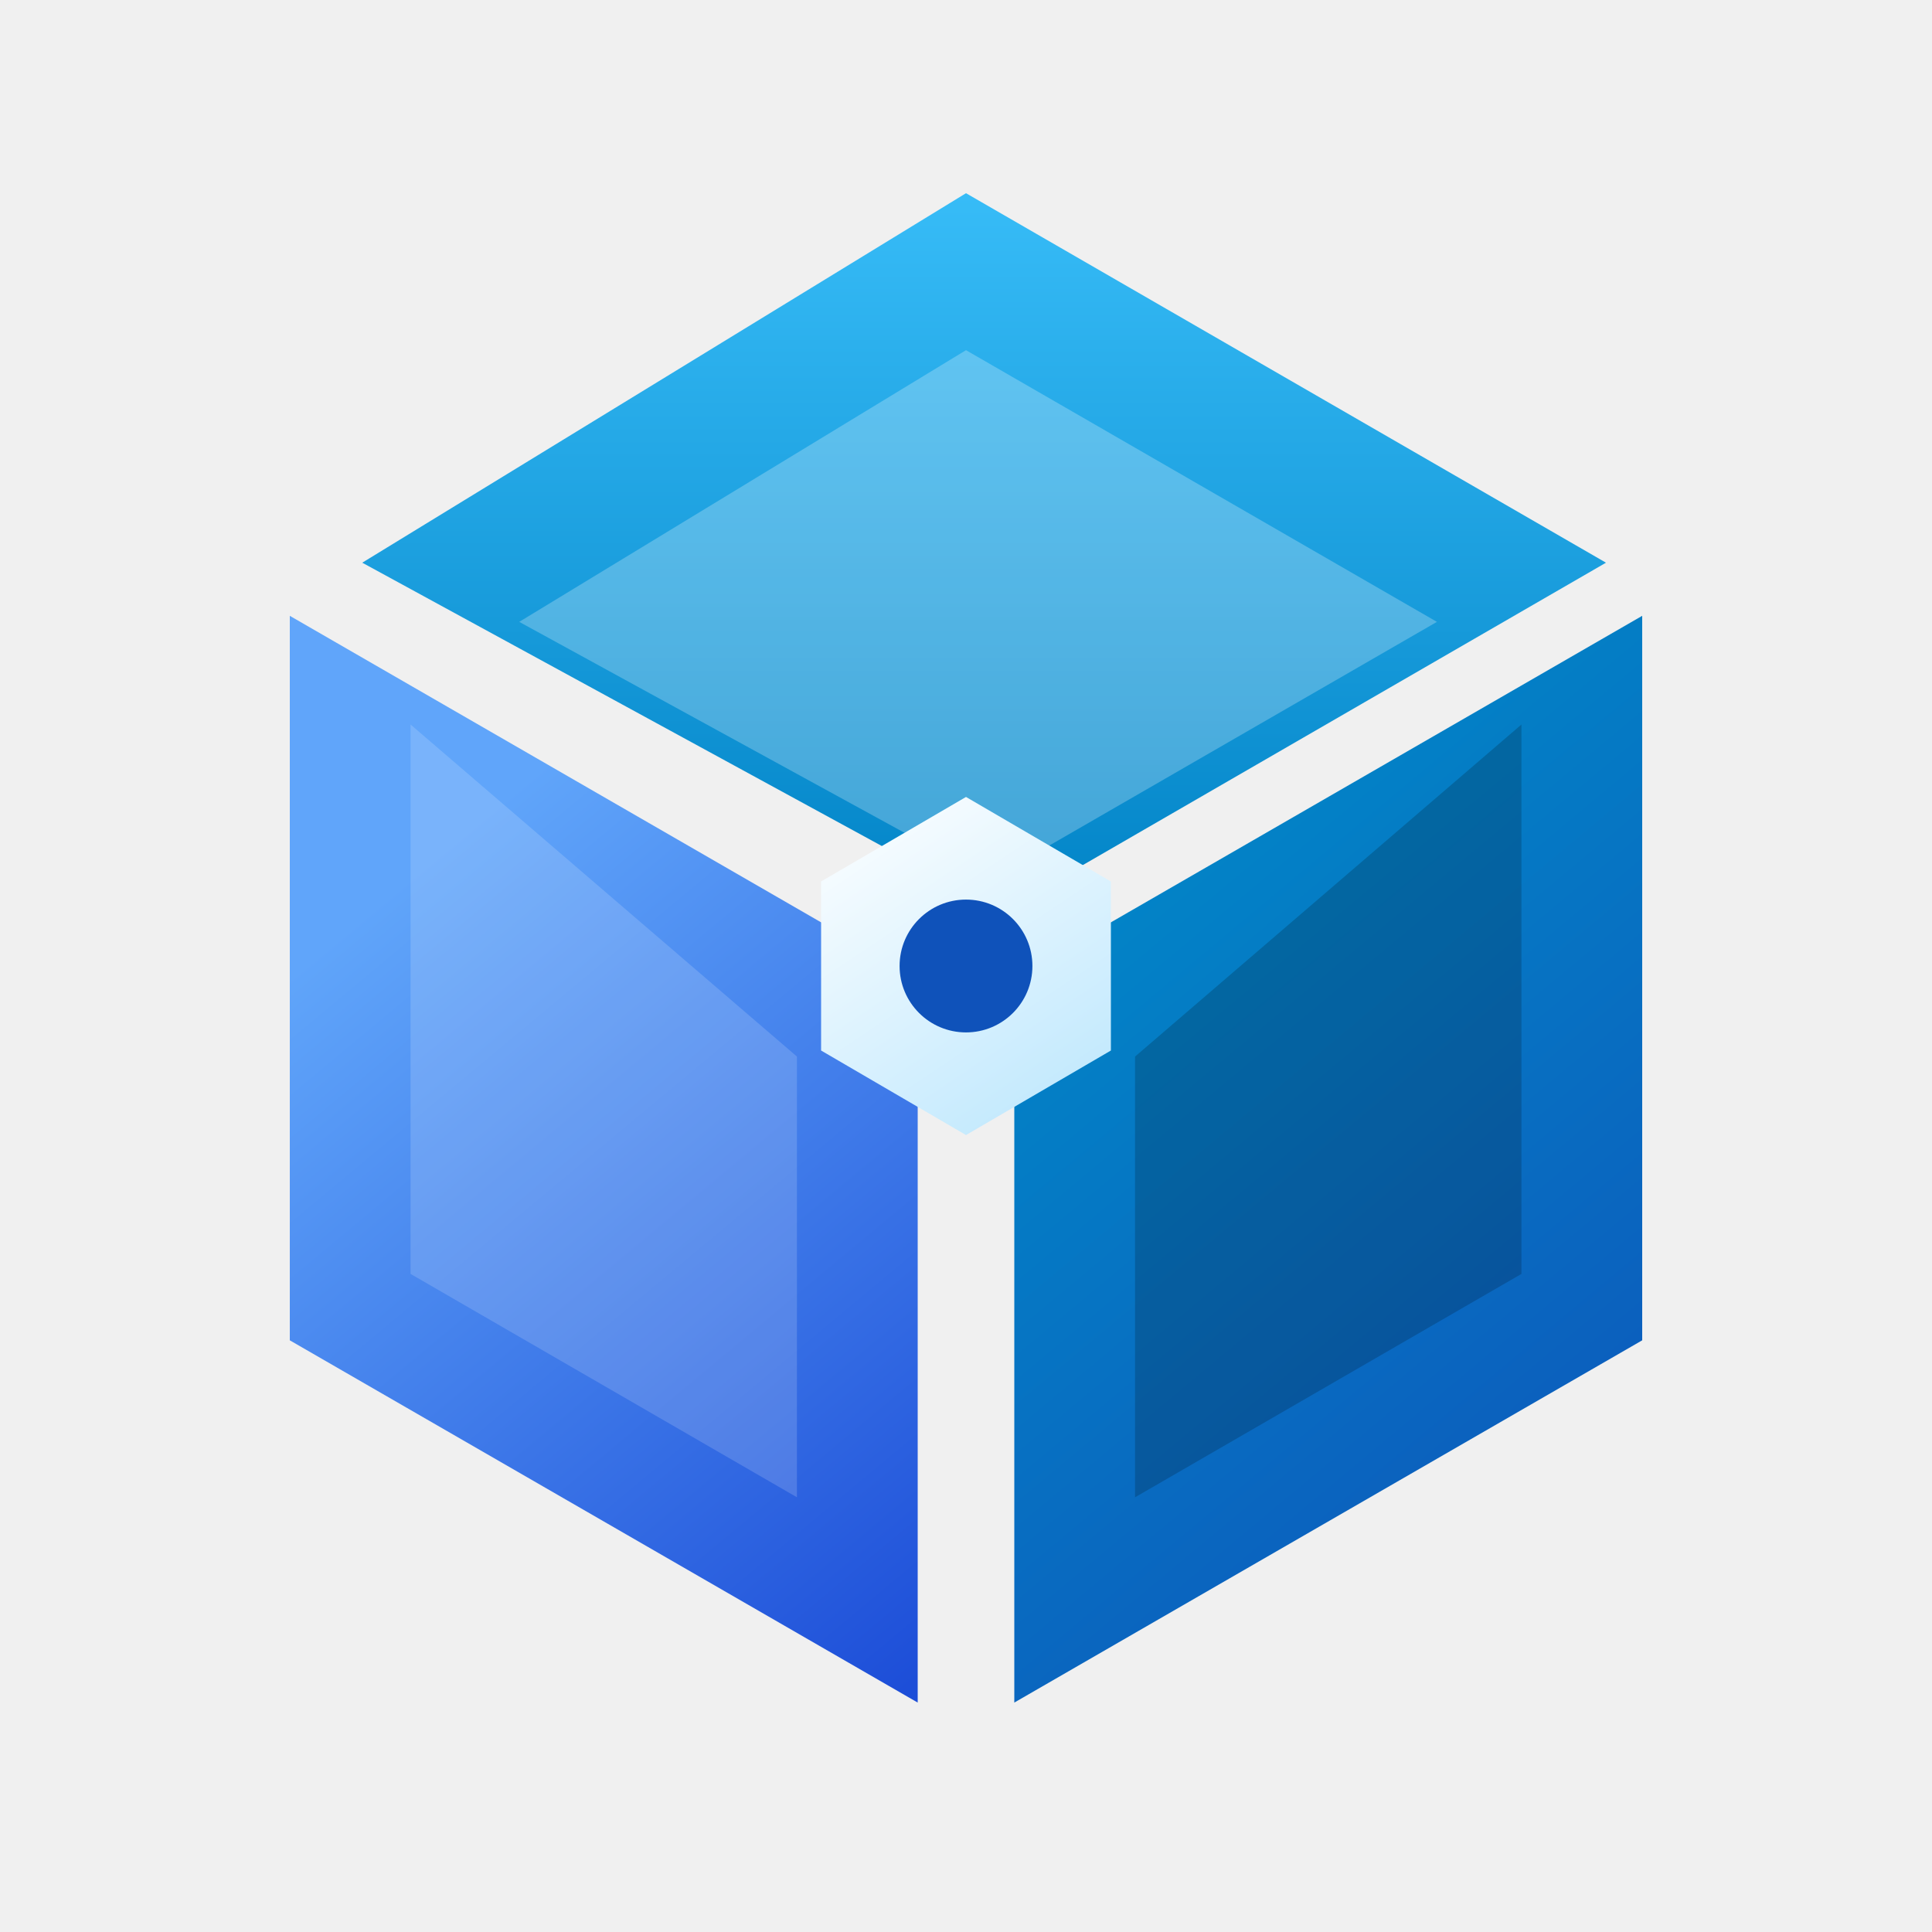
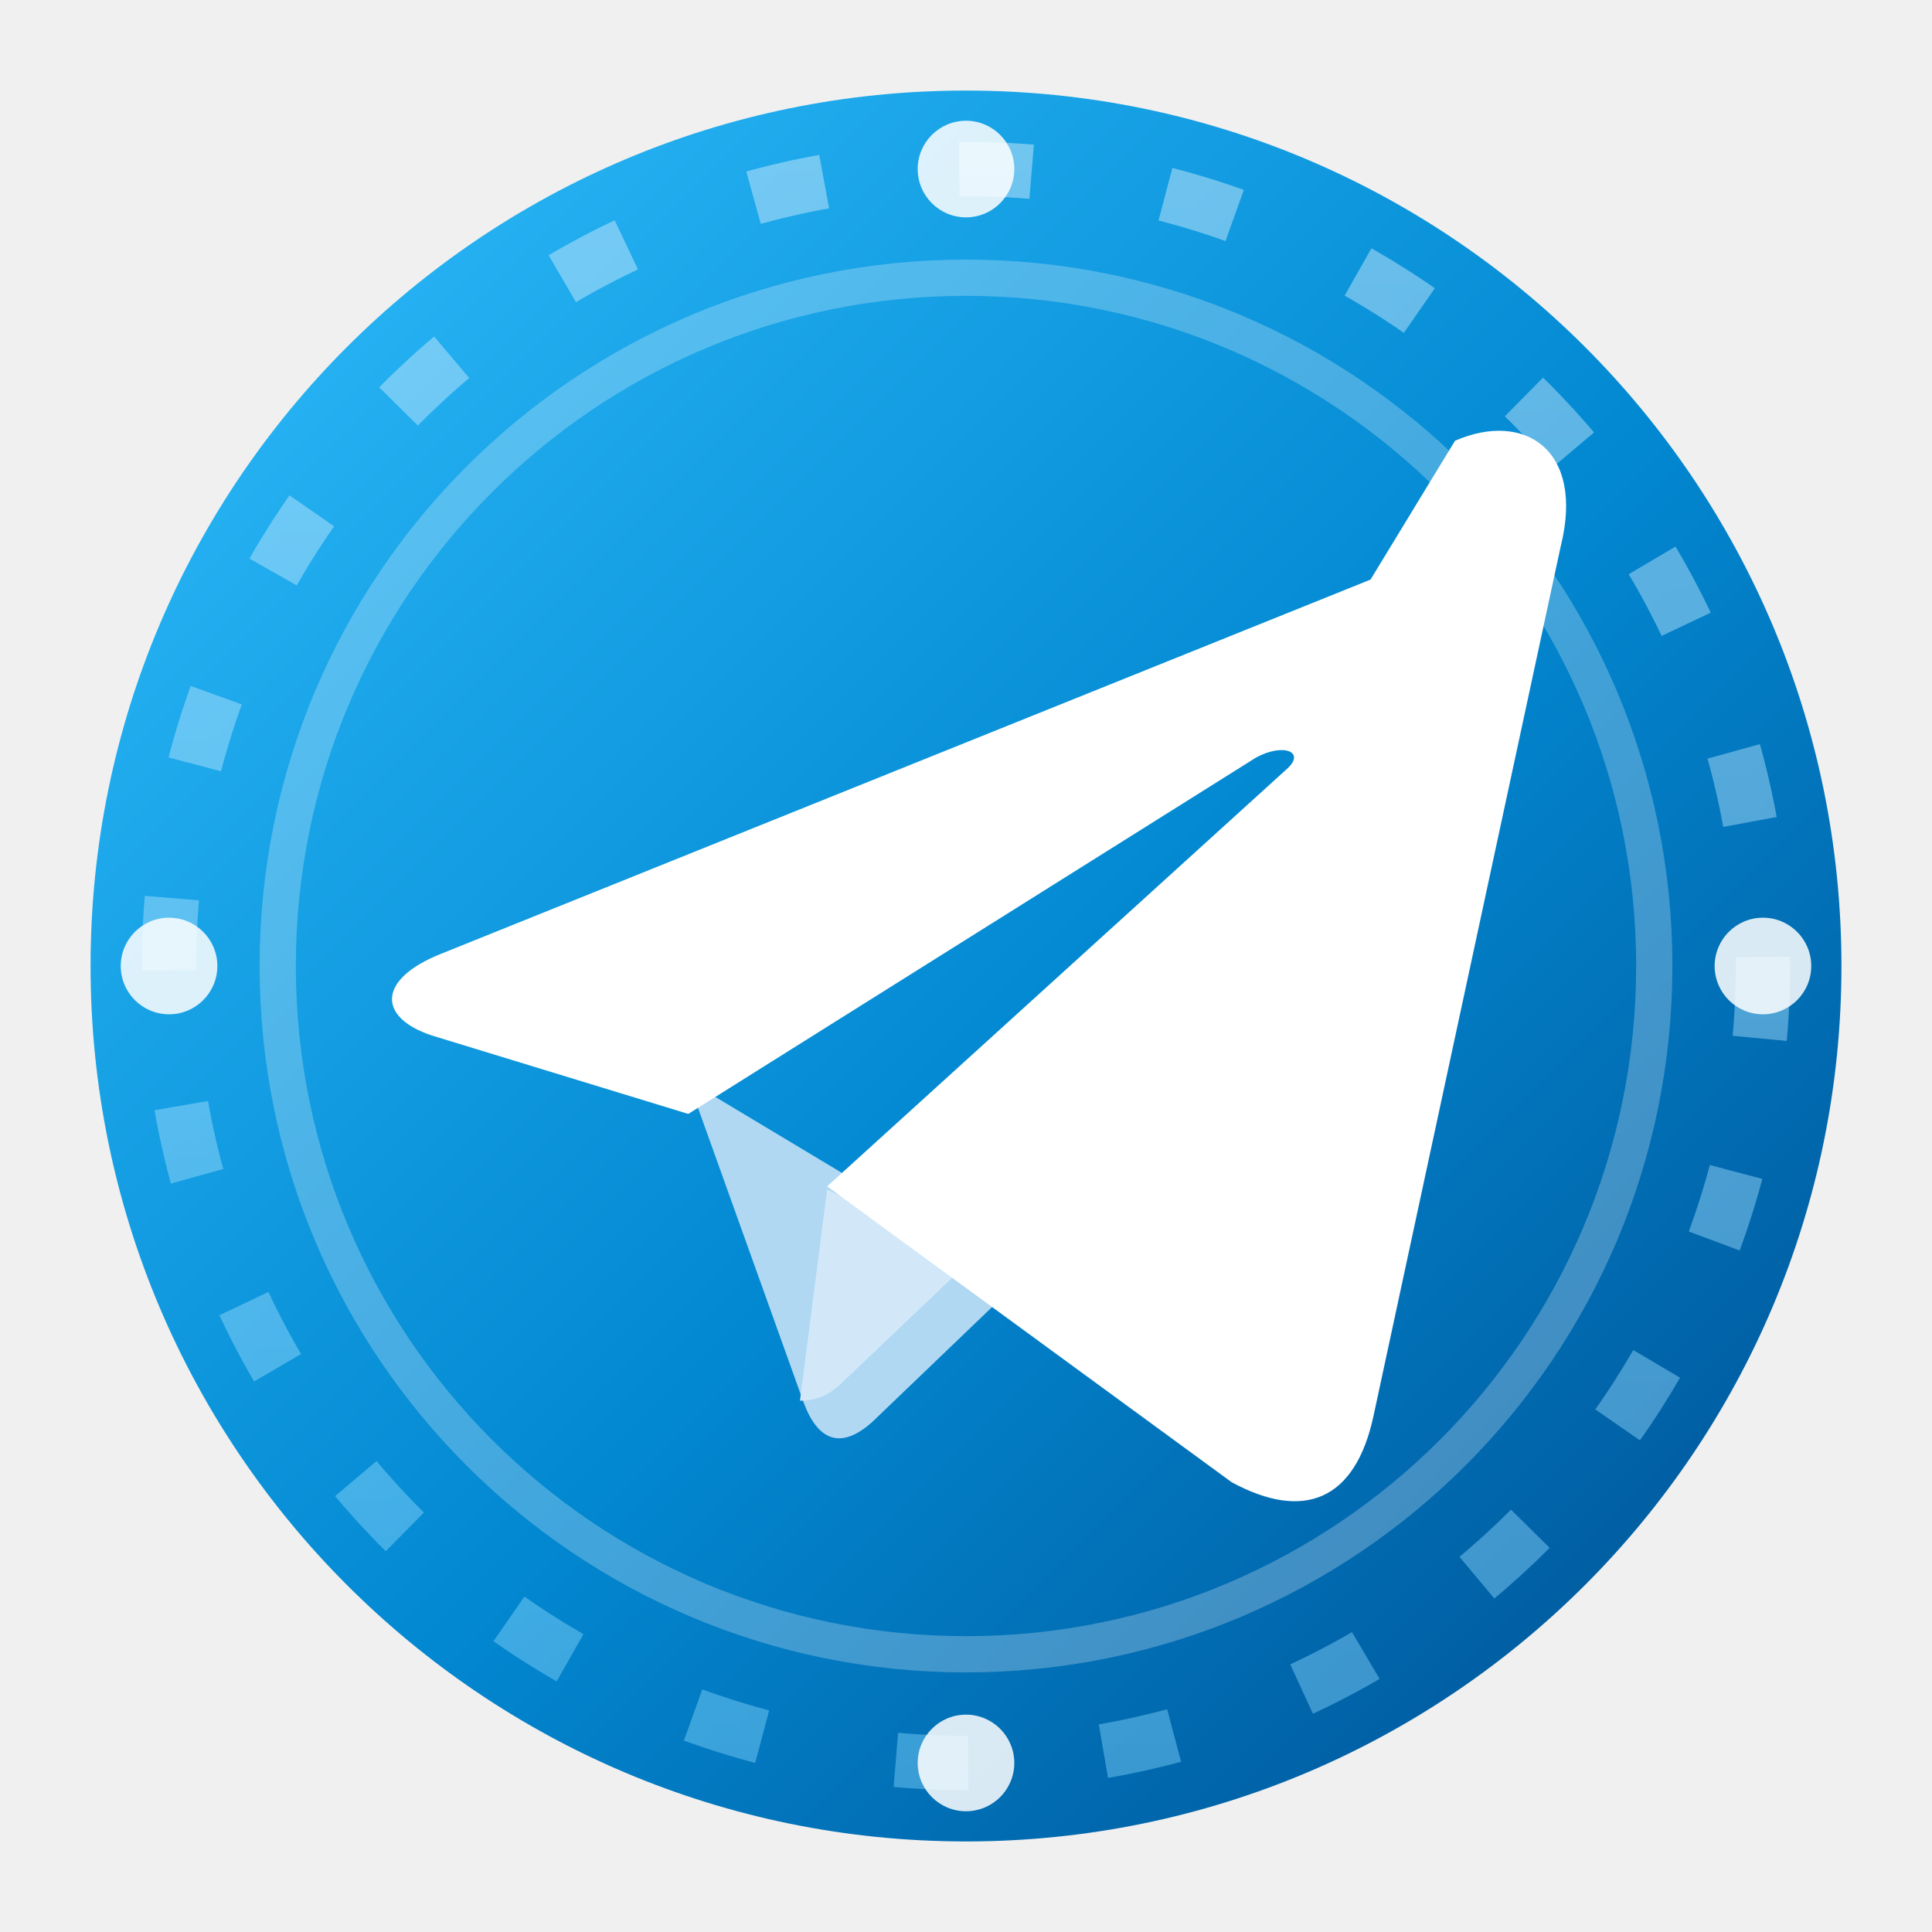
<svg xmlns="http://www.w3.org/2000/svg" viewBox="0 0 32 32" fill="none">
  <defs>
-     <linearGradient id="tv-hex-top" x1="16" y1="3" x2="16" y2="15" gradientUnits="userSpaceOnUse">
-       <stop offset="0%" stop-color="#38BDF8" />
-       <stop offset="100%" stop-color="#0284C7" />
+     <linearGradient id="tv-grad-bg" x1="4" y1="4" x2="28" y2="28" gradientUnits="userSpaceOnUse">
+       <stop offset="0%" stop-color="#29B6F6" />
+       <stop offset="55%" stop-color="#0288D1" />
+       <stop offset="100%" stop-color="#01579B" />
    </linearGradient>
-     <linearGradient id="tv-hex-right" x1="17" y1="16" x2="27" y2="28" gradientUnits="userSpaceOnUse">
-       <stop offset="0%" stop-color="#0284C7" />
-       <stop offset="100%" stop-color="#0F52BA" />
-     </linearGradient>
-     <linearGradient id="tv-hex-left" x1="5" y1="16" x2="15" y2="28" gradientUnits="userSpaceOnUse">
-       <stop offset="0%" stop-color="#60A5FA" />
-       <stop offset="100%" stop-color="#1D4ED8" />
-     </linearGradient>
-     <linearGradient id="tv-hex-core" x1="14" y1="13" x2="18" y2="19" gradientUnits="userSpaceOnUse">
-       <stop offset="0%" stop-color="#FFFFFF" />
-       <stop offset="100%" stop-color="#BAE6FD" />
+     <linearGradient id="tv-grad-vault" x1="16" y1="2" x2="16" y2="30" gradientUnits="userSpaceOnUse">
+       <stop offset="0%" stop-color="#E0F2FE" />
+       <stop offset="100%" stop-color="#7DD3FC" />
    </linearGradient>
  </defs>
-   <path d="M16 3.2L26.6 9.32L16.6 15.1L6 9.32L16 3.2Z" fill="url(#tv-hex-top)" />
-   <path d="M16 5.8L23.8 10.3L16.4 14.57L8.6 10.3L16 5.8Z" fill="#FFFFFF" fill-opacity="0.25" />
-   <path d="M16.8 16.2L27.2 10.2V22.2L16.8 28.2V16.2Z" fill="url(#tv-hex-right)" />
-   <path d="M18.8 17.5L25.2 12V21.1L18.8 24.8V17.5Z" fill="#000000" fill-opacity="0.18" />
-   <path d="M4.8 10.2L15.2 16.2V28.2L4.8 22.2V10.2Z" fill="url(#tv-hex-left)" />
-   <path d="M6.8 12L13.2 17.5V24.8L6.8 21.1V12Z" fill="#FFFFFF" fill-opacity="0.16" />
-   <polygon points="16,13.2 18.4,14.6 18.4,17.4 16,18.8 13.6,17.4 13.6,14.6" fill="url(#tv-hex-core)" />
-   <circle cx="16" cy="16" r="1.1" fill="#0F52BA" />
+   <circle cx="16" cy="16" r="14.5" fill="url(#tv-grad-bg)" />
+   <circle cx="16" cy="16" r="13.2" stroke="url(#tv-grad-vault)" stroke-width="0.9" stroke-dasharray="1.2 2.25" stroke-opacity="0.45" />
+   <circle cx="16" cy="16" r="11.4" stroke="#FFFFFF" stroke-width="0.6" stroke-opacity="0.25" />
+   <circle cx="16" cy="2.8" r="0.8" fill="#FFFFFF" fill-opacity="0.85" />
+   <circle cx="16" cy="29.2" r="0.8" fill="#FFFFFF" fill-opacity="0.85" />
+   <circle cx="2.8" cy="16" r="0.8" fill="#FFFFFF" fill-opacity="0.85" />
+   <circle cx="29.2" cy="16" r="0.8" fill="#FFFFFF" fill-opacity="0.85" />
+   <g transform="translate(-0.5, 0.4)">
+     <path d="M11.9 17.5L13.8 22.8c.25.7.65.8 1.15.35l2.45-2.35-5.5-3.3z" fill="#B0D8F3" />
+     <path d="M14.2 19.3l-.45 3.5c.35 0 .55-.15.75-.35l2.05-1.95-2.35-1.2z" fill="#D2E8F8" />
+     <path d="M23.2 9.2L7.8 15.4c-1.05.42-1.05 1.05-.15 1.35l4.25 1.3 9.4-5.9c.45-.25.85-.1.5.2l-7.6 6.9 6.7 4.9c1.2.65 2.05.3 2.35-1.1l3.1-14.4c.4-1.6-.6-2.25-1.75-1.75z" fill="#FFFFFF" />
+   </g>
</svg>
